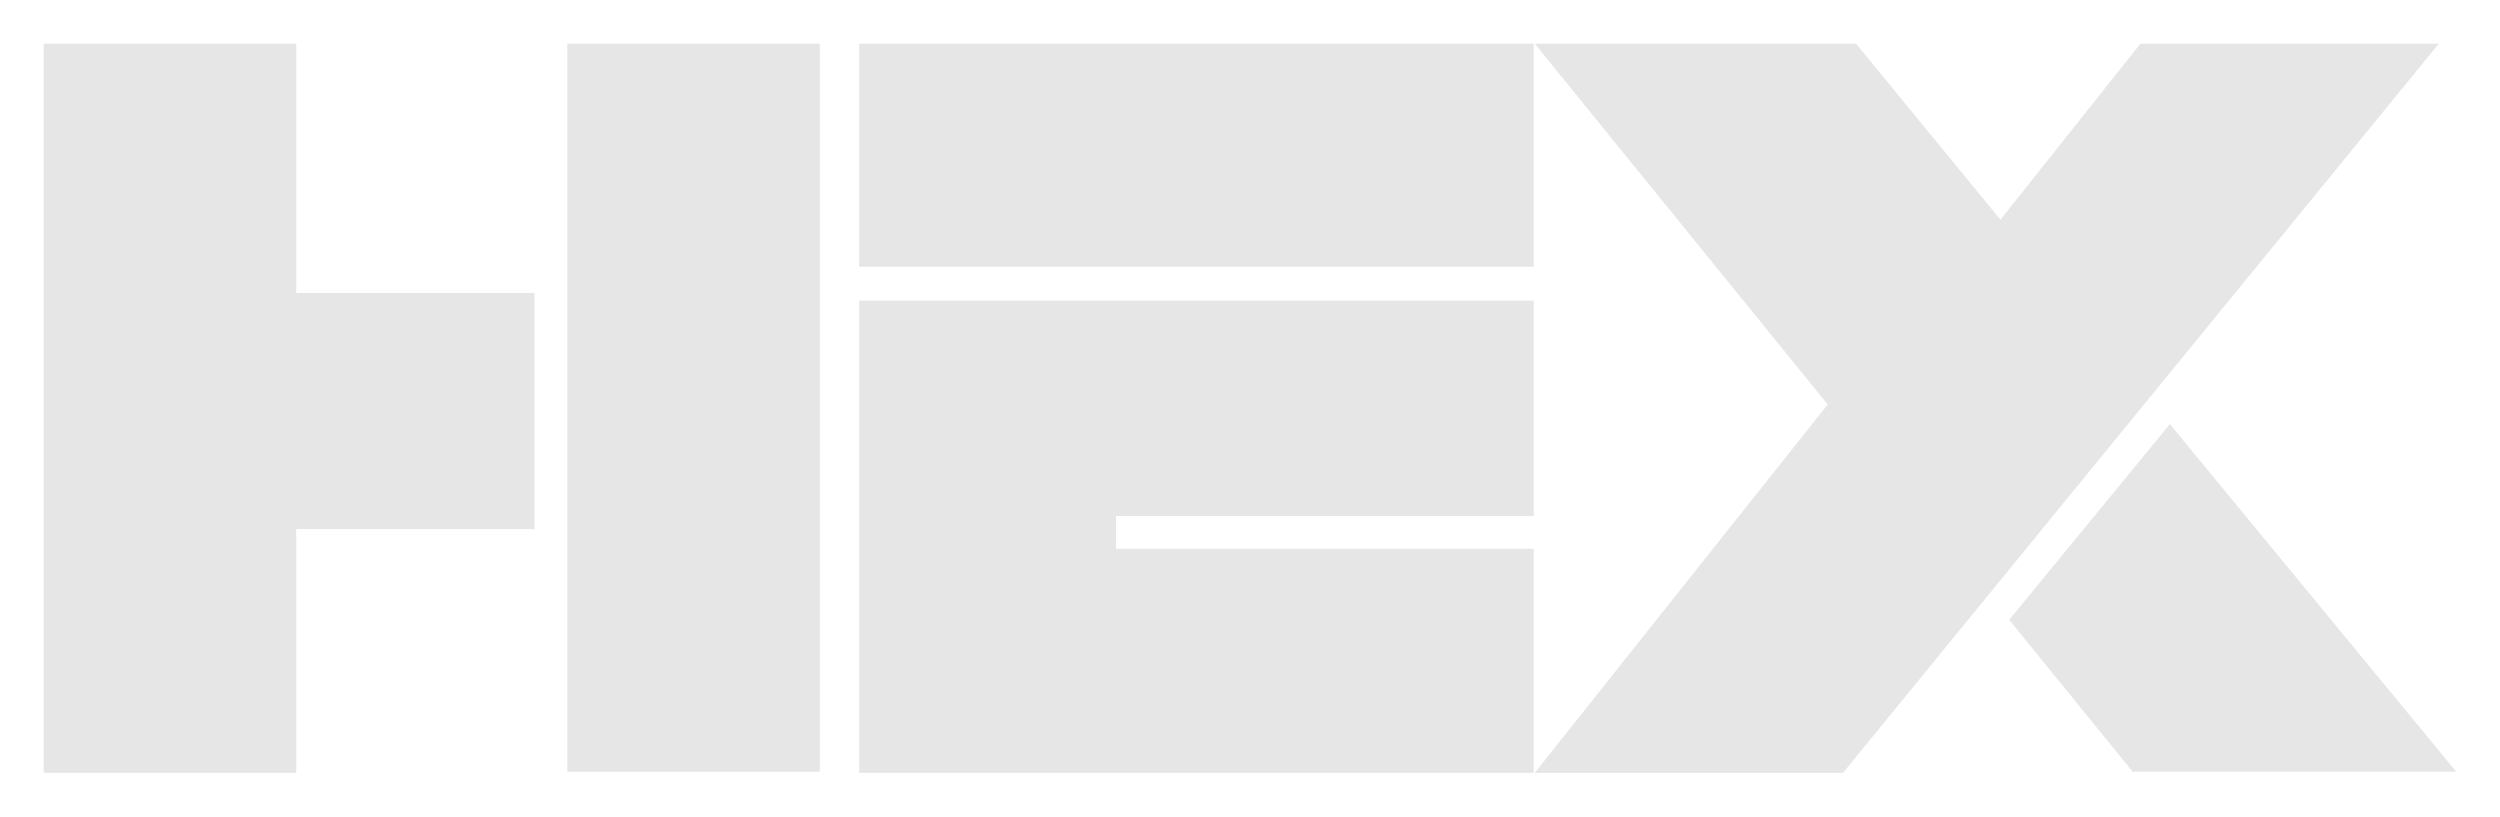
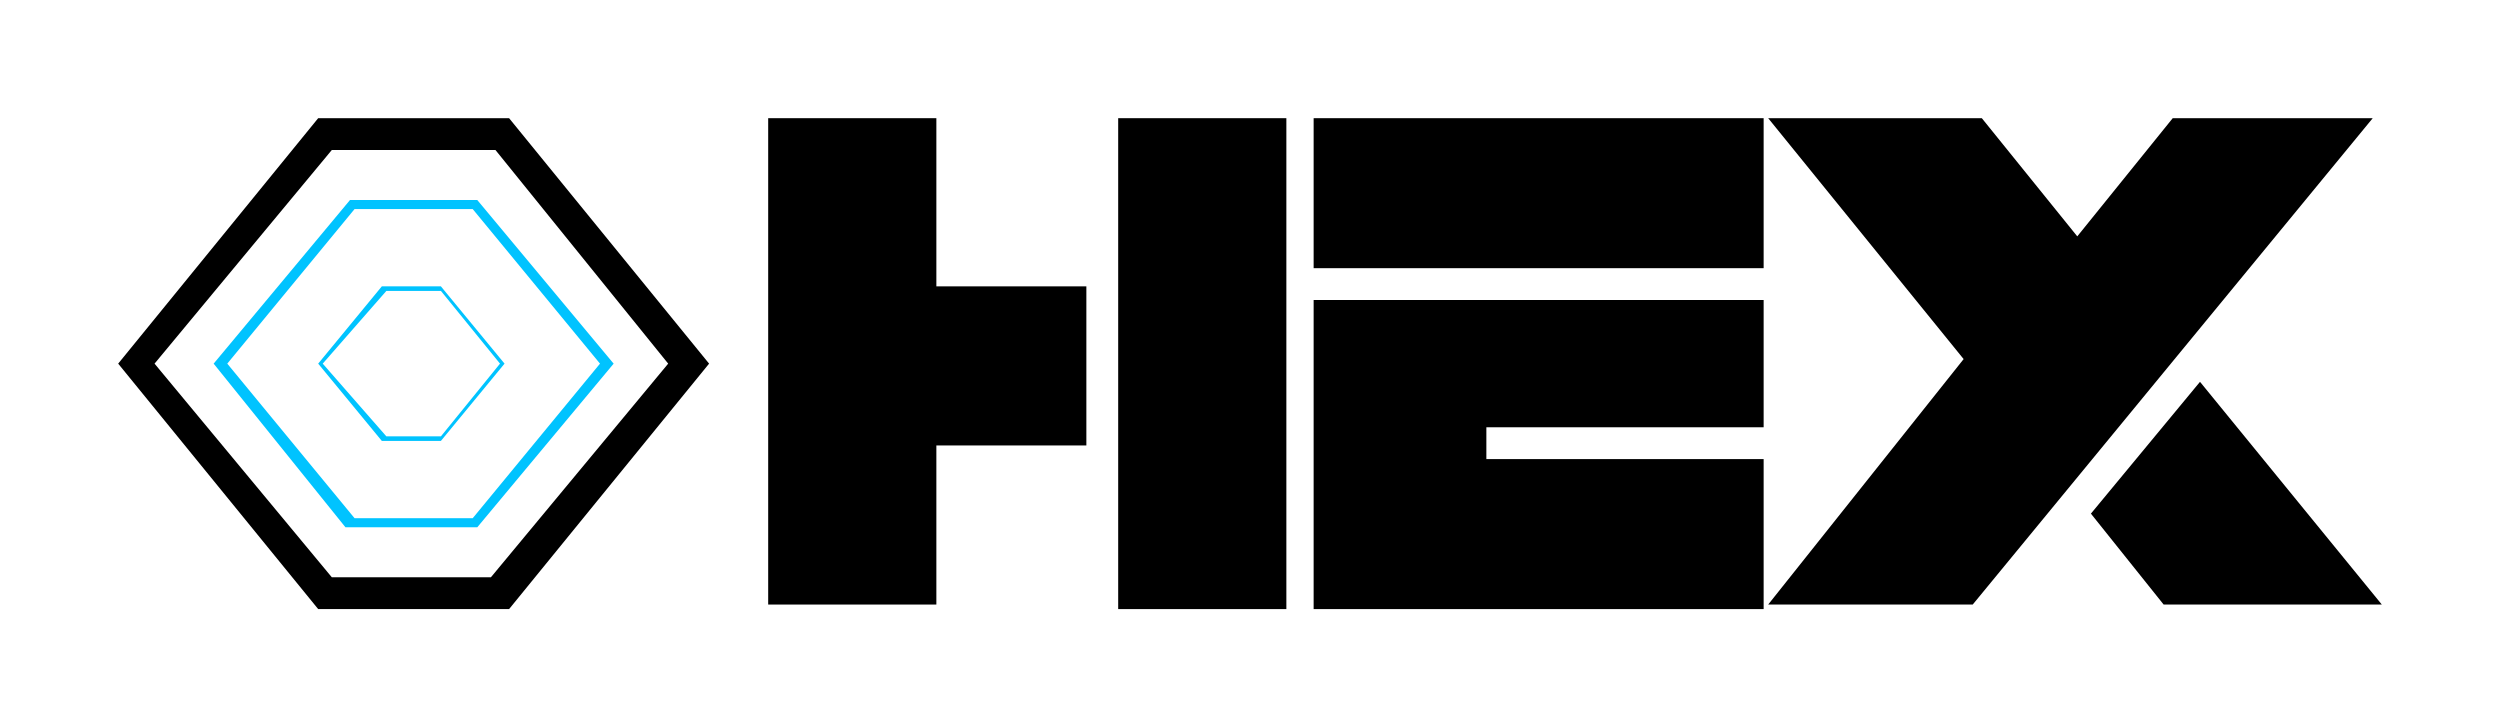
- <svg xmlns="http://www.w3.org/2000/svg" version="1.2" baseProfile="tiny" id="Layer_1" x="0px" y="0px" viewBox="0 0 228.7 74.7" xml:space="preserve">
-   <style type="text/css">
- 	.hollaEX_logo_gray{fill:#E6E6E6;}
- </style>
+ <svg xmlns="http://www.w3.org/2000/svg" version="1.2" baseProfile="tiny" id="Layer_1" x="0px" y="0px" viewBox="0 0 55 16" xml:space="preserve">
  <g>
-     <path class="hollaEX_logo_gray" d="M183.8,56.7l11.3,13.9h29.6l-26.2-31.8L183.8,56.7z M223.1,4h-27.3l-12.8,16.1L169.8,4h-29.4l26.8,33l-26.8,33.7h28.2   L223.1,4z" />
-     <path class="hollaEX_logo_gray" d="M51.9,48.4L51.9,48.4l0,22.2H75V4H51.9v22.8h0V48.4z M4,4v66.7h23.1V48.4h21.8V26.8H27.1V4H4z" />
    <g>
-       <polygon class="hollaEX_logo_gray" points="78.6,4 78.6,24.4 102.1,24.4 124.6,24.4 140.3,24.4 140.3,4   " />
-       <polygon class="hollaEX_logo_gray" points="78.6,27.5 78.6,70.7 140.3,70.7 140.3,50.2 105.1,50.2 105.1,50.2 102.1,50.2 102.1,47.2 140.3,47.2 140.3,27.5       " />
+       <path d="M46,11.3l1.6,2h4.8l-4-4.9L46,11.3z M52.2,2.6h-4.4l-2.1,2.6l-2.1-2.6h-4.7l4.3,5.3l-4.3,5.4h4.5L52.2,2.6z" />
+       <path d="M24.6,9.8L24.6,9.8v3.6h3.7V2.6h-3.7v3.7l0,0V9.8z M16.9,2.6v10.7h3.7V9.8h3.3V6.3h-3.3V2.6H16.9z" />
+       <g>
+         <polygon points="28.9,2.6 28.9,5.9 32.7,5.9 36.3,5.9 38.8,5.9 38.8,2.6    " />
+         <polygon points="28.9,6.6 28.9,13.4 38.8,13.4 38.8,10.1 33.2,10.1 33.2,10.1 32.7,10.1 32.7,9.4 38.8,9.4 38.8,6.6    " />
+       </g>
    </g>
+     <path d="M10.9,3.3L14.7,8l-3.9,4.7H7.3L3.4,8l3.9-4.7H10.9 M11.2,2.6H7L2.6,8L7,13.4h4.2L15.6,8L11.2,2.6L11.2,2.6z" />
+     <path fill="#00C3FF" d="M10.5,11.6H7.6L4.7,8l3-3.6h2.8l3,3.6L10.5,11.6z M7.8,11.4h2.6L13.2,8l-2.8-3.4H7.8L5,8L7.8,11.4z" />
+     <path fill="#00C3FF" d="M9.7,9.7H8.4l0,0L7,8l1.4-1.7h1.3l0,0L11.1,8L9.7,9.7z M8.5,9.6h1.2L11,8L9.7,6.4H8.5L7.1,8L8.5,9.6z" />
  </g>
</svg>
